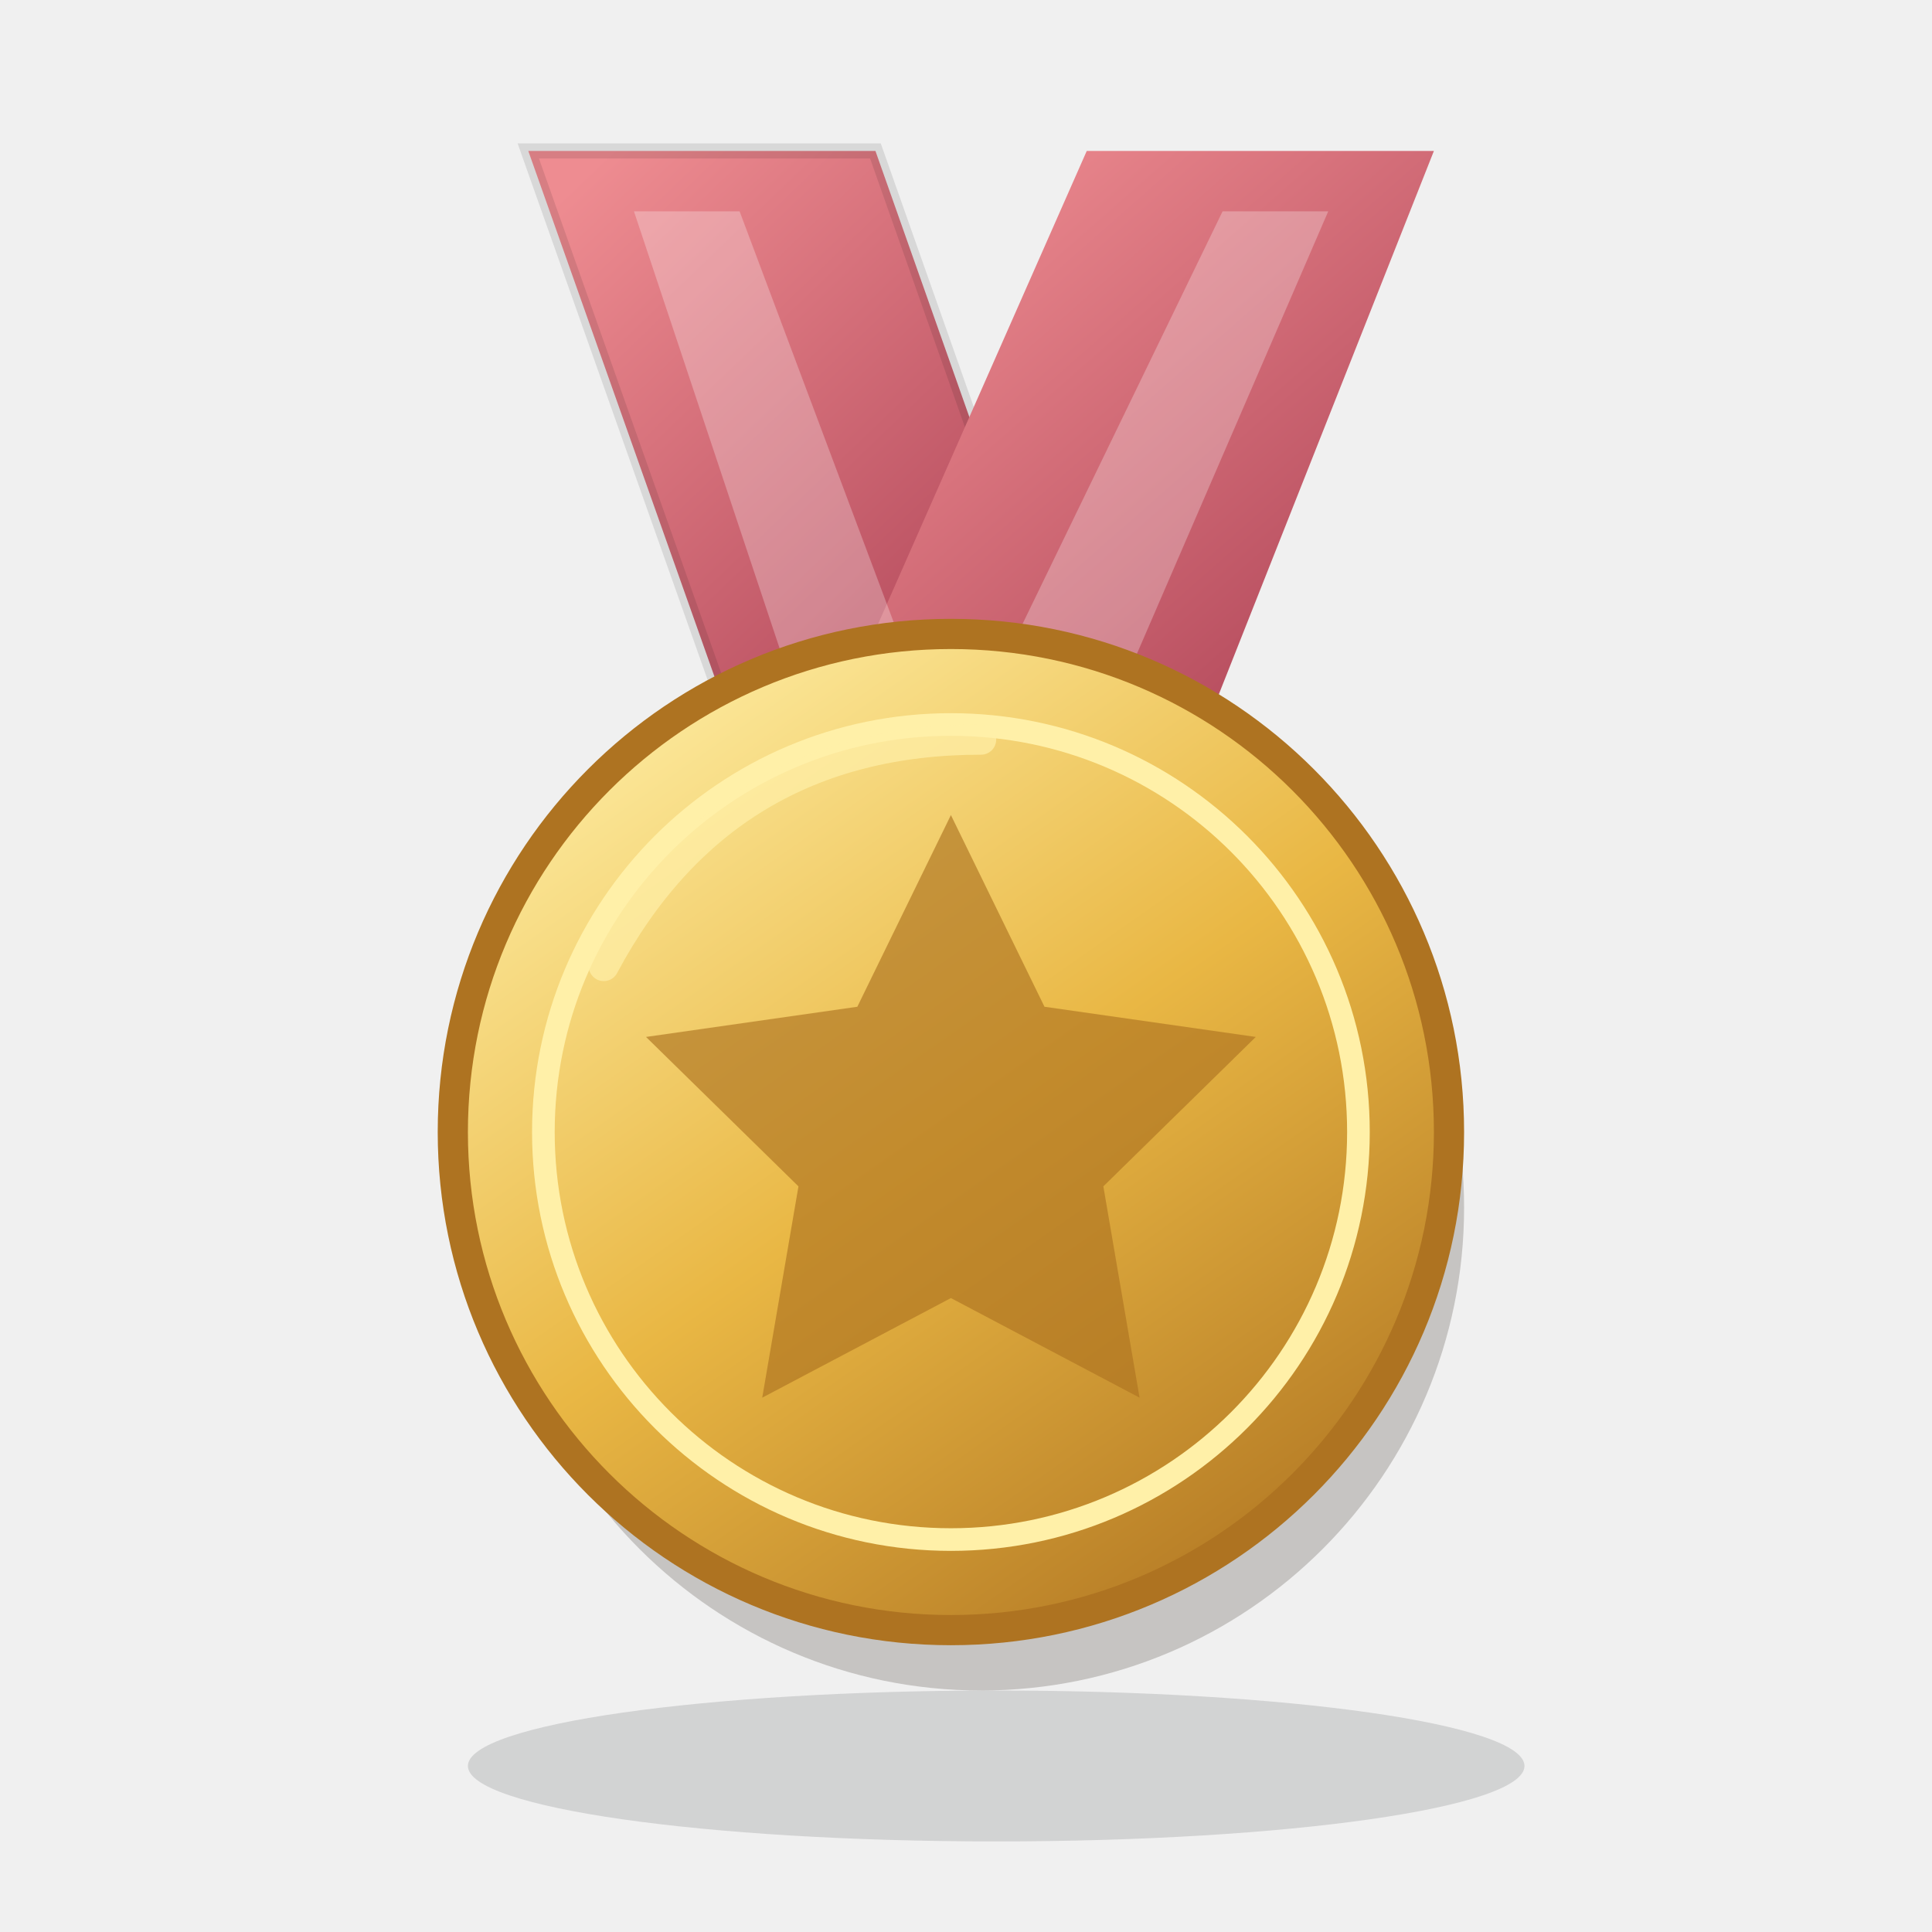
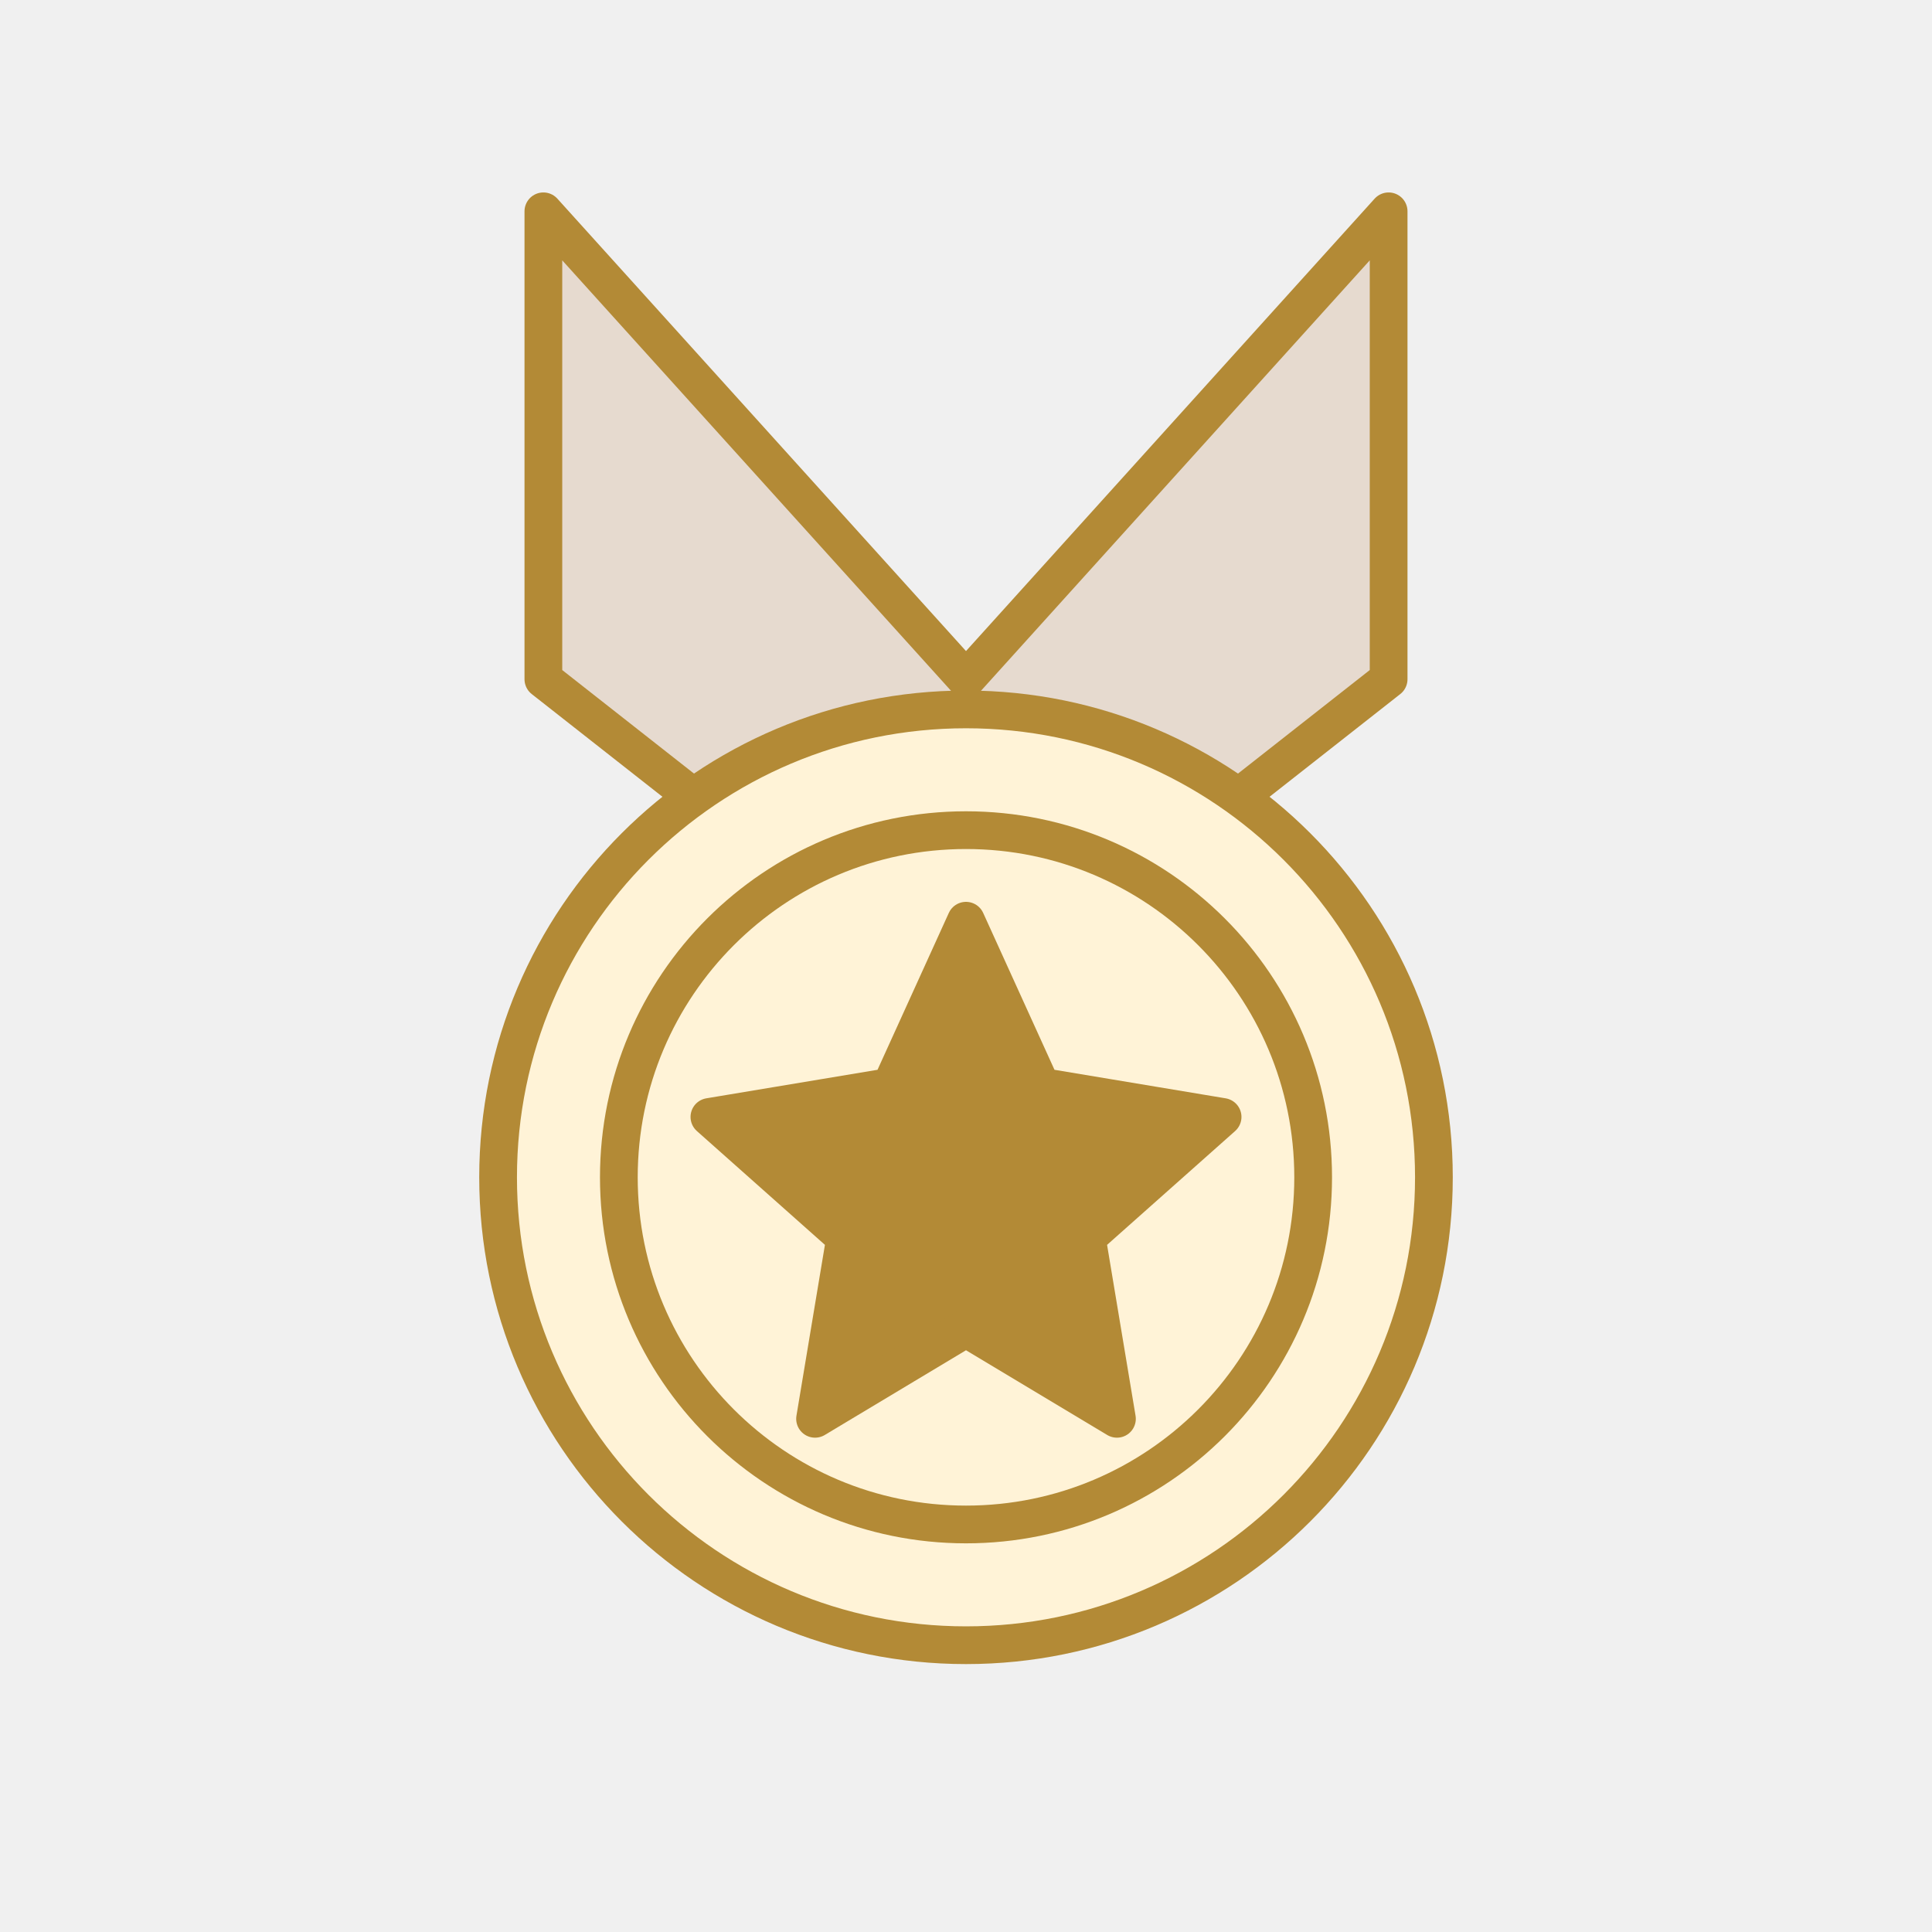
- <svg xmlns="http://www.w3.org/2000/svg" viewBox="0 0 128 128" fill="none">
-   <defs>
-     <linearGradient id="m" x1=".15" y1="0" x2=".85" y2="1">
-       <stop offset="0.000" stop-color="#fff0a8" />
-       <stop offset="0.500" stop-color="#e9b744" />
-       <stop offset="1.000" stop-color="#ae7321" />
-     </linearGradient>
-     <linearGradient id="r" x1=".15" y1="0" x2=".85" y2="1">
-       <stop offset="0.000" stop-color="#ee8c91" />
-       <stop offset="1.000" stop-color="#a63a4f" />
-     </linearGradient>
-   </defs>
-   <ellipse cx="66" cy="117" rx="35" ry="5" fill="#0a0c10" opacity=".13" />
-   <path d="M35 10h23l12 34-18 14Z" fill="url(#r)" stroke="#000" stroke-opacity=".1" />
-   <path d="M72 10h23L76 58 57 44Z" fill="url(#r)" />
-   <path d="M42 14h7l12 32-7 4Z" fill="#fff" opacity=".27" />
-   <path d="M81 14h7L72 51l-7-4Z" fill="#fff" opacity=".27" />
-   <circle cx="65" cy="80" r="32" fill="#30271f" opacity=".22" />
-   <circle cx="63" cy="75" r="33" fill="url(#m)" stroke="#ae7321" stroke-width="2" />
-   <circle cx="63" cy="75" r="27" stroke="#fff0a8" stroke-width="1.5" />
-   <path d="m63 54 6.2 12.7 14 2-10.1 9.9 2.4 14-12.5-6.6-12.5 6.6 2.4-14-10.1-9.9 14-2Z" fill="#ae7321" opacity=".65" />
-   <path d="M40 64q8-15 25-15" stroke="#fff0a8" stroke-width="2" stroke-linecap="round" opacity=".7" />
+ <svg xmlns="http://www.w3.org/2000/svg" viewBox="0 0 128 128" fill="none" stroke="#b38a36" stroke-width="2.5" stroke-linecap="round" stroke-linejoin="round">
+   <path d="m36 14 28 31 28-31v31L64 67 36 45Z" fill="#e6dacf" />
+   <circle cx="64" cy="78" r="31" fill="#fff3d7" />
+   <circle cx="64" cy="78" r="23" />
+   <path d="m64 61 5 11 12 2-9 8 2 12-10-6-10 6 2-12-9-8 12-2Z" fill="#b38a36" />
</svg>
